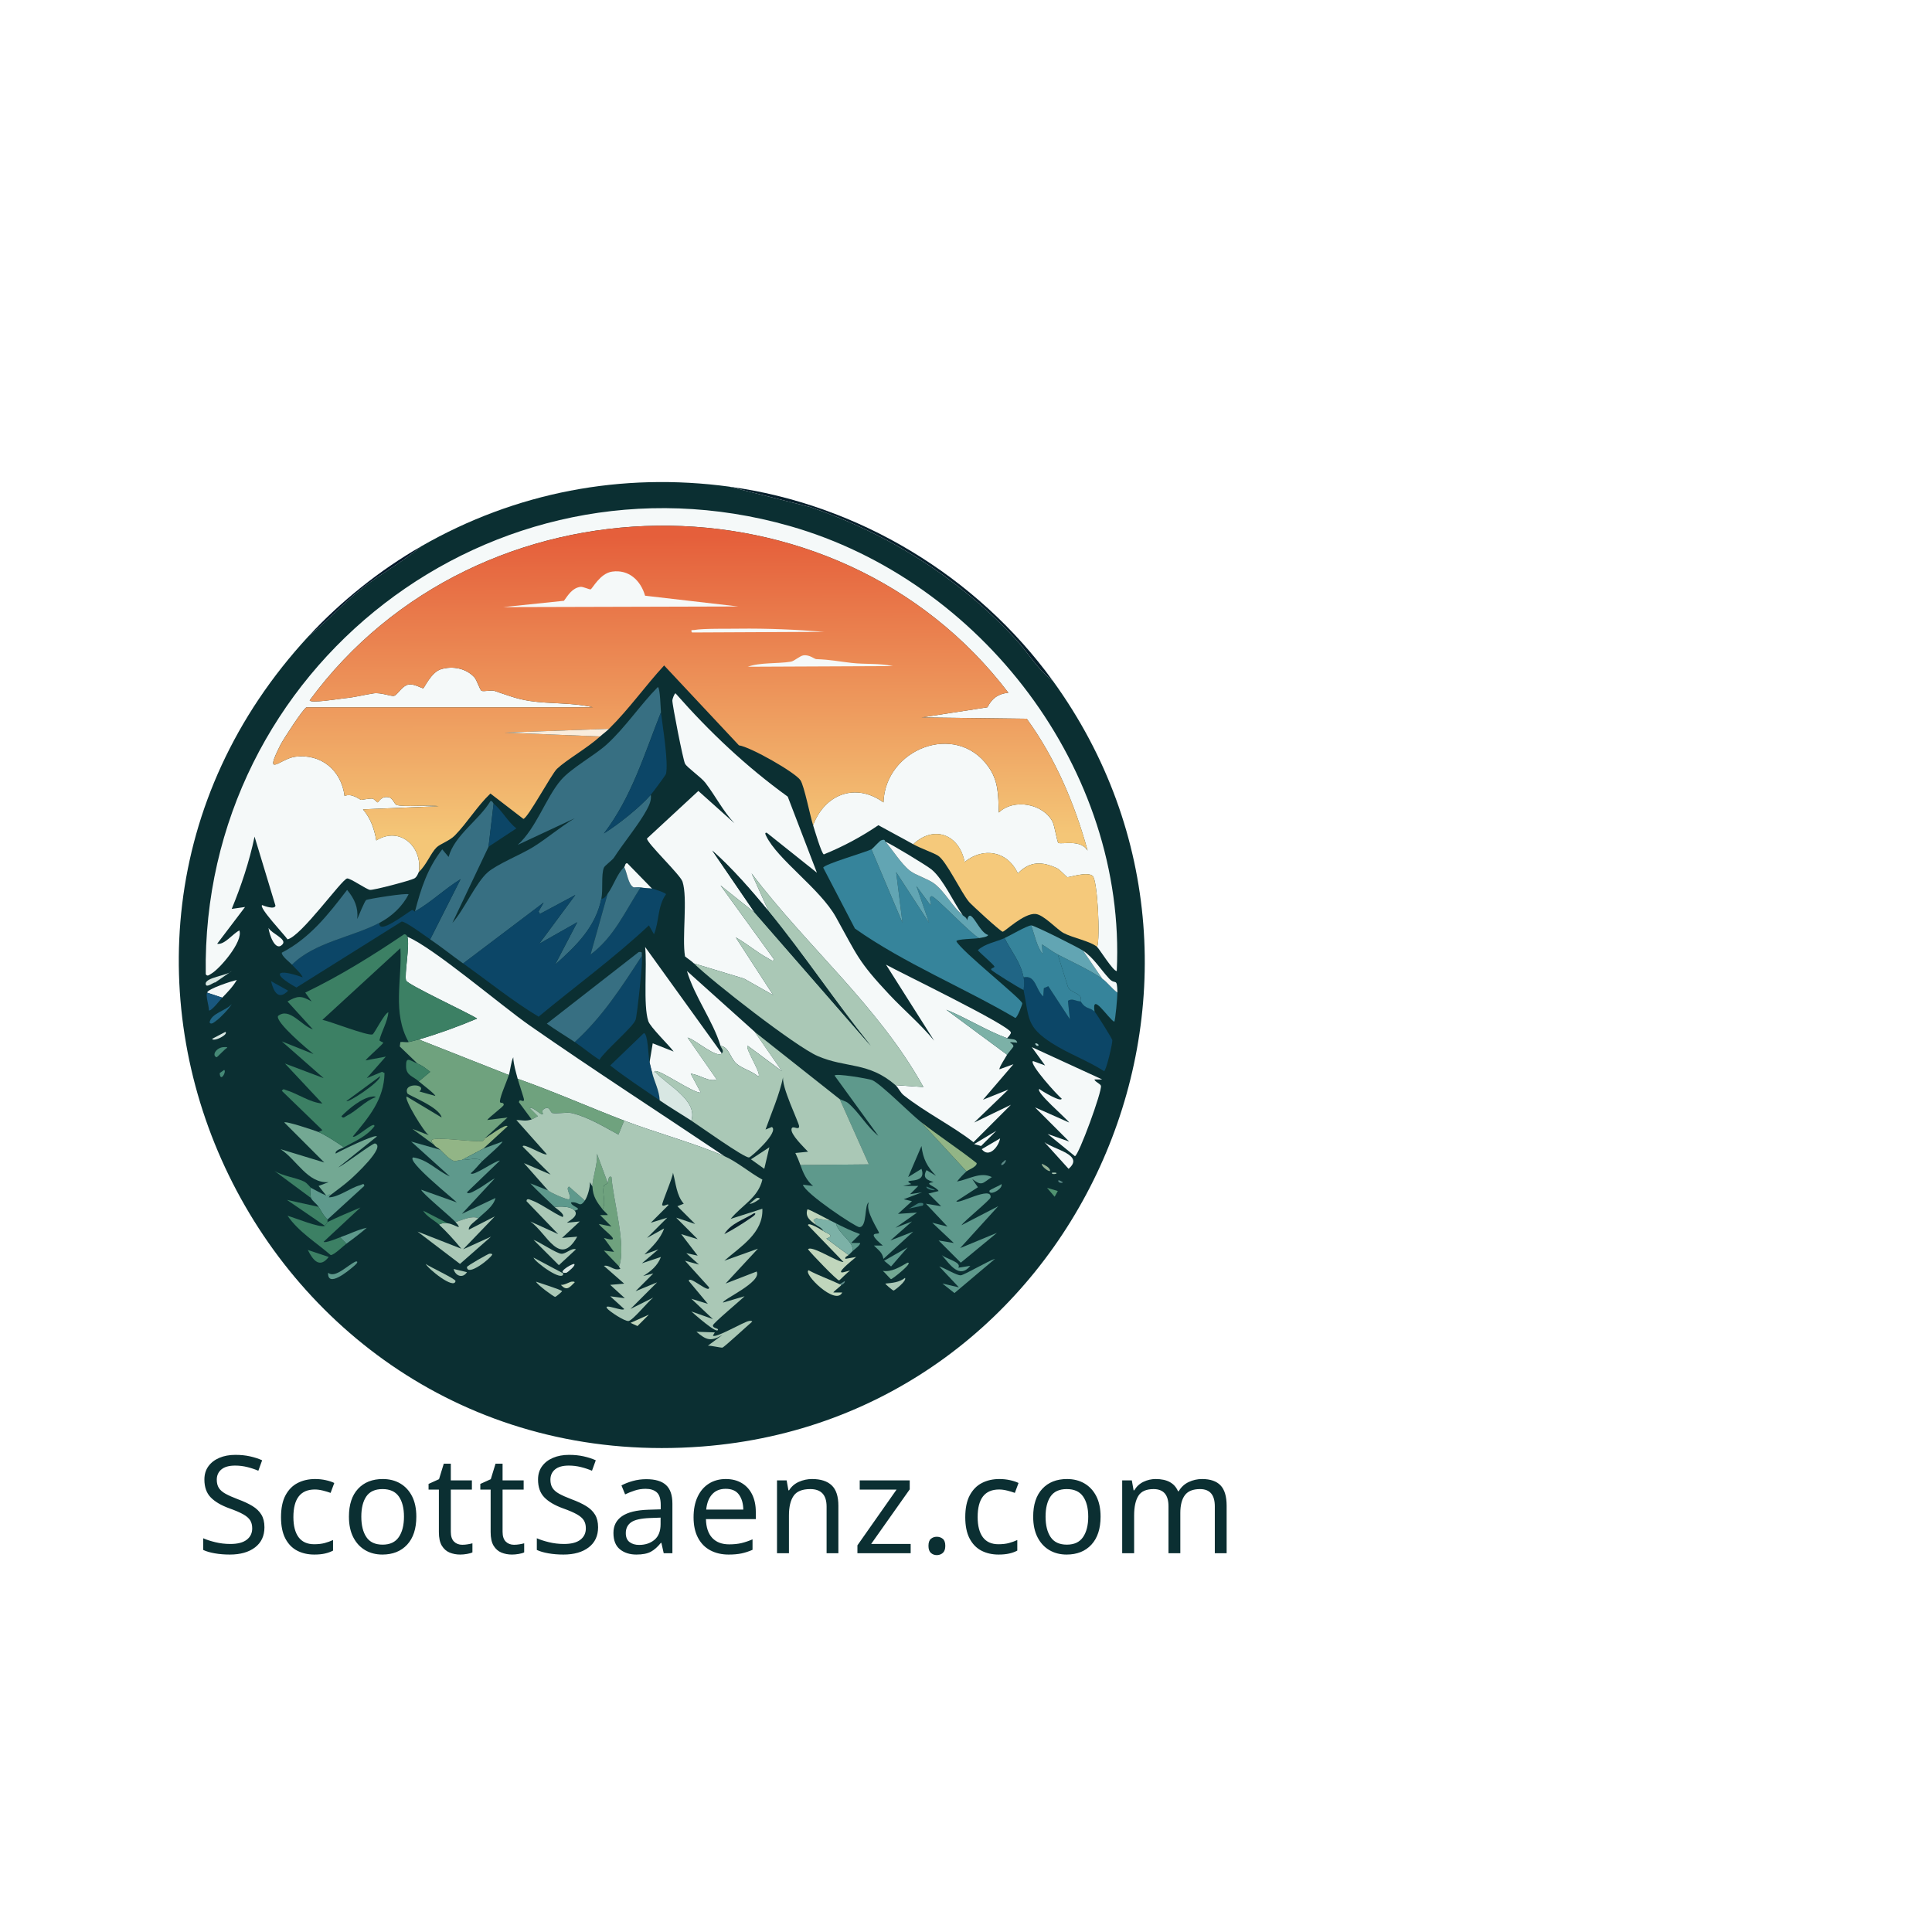
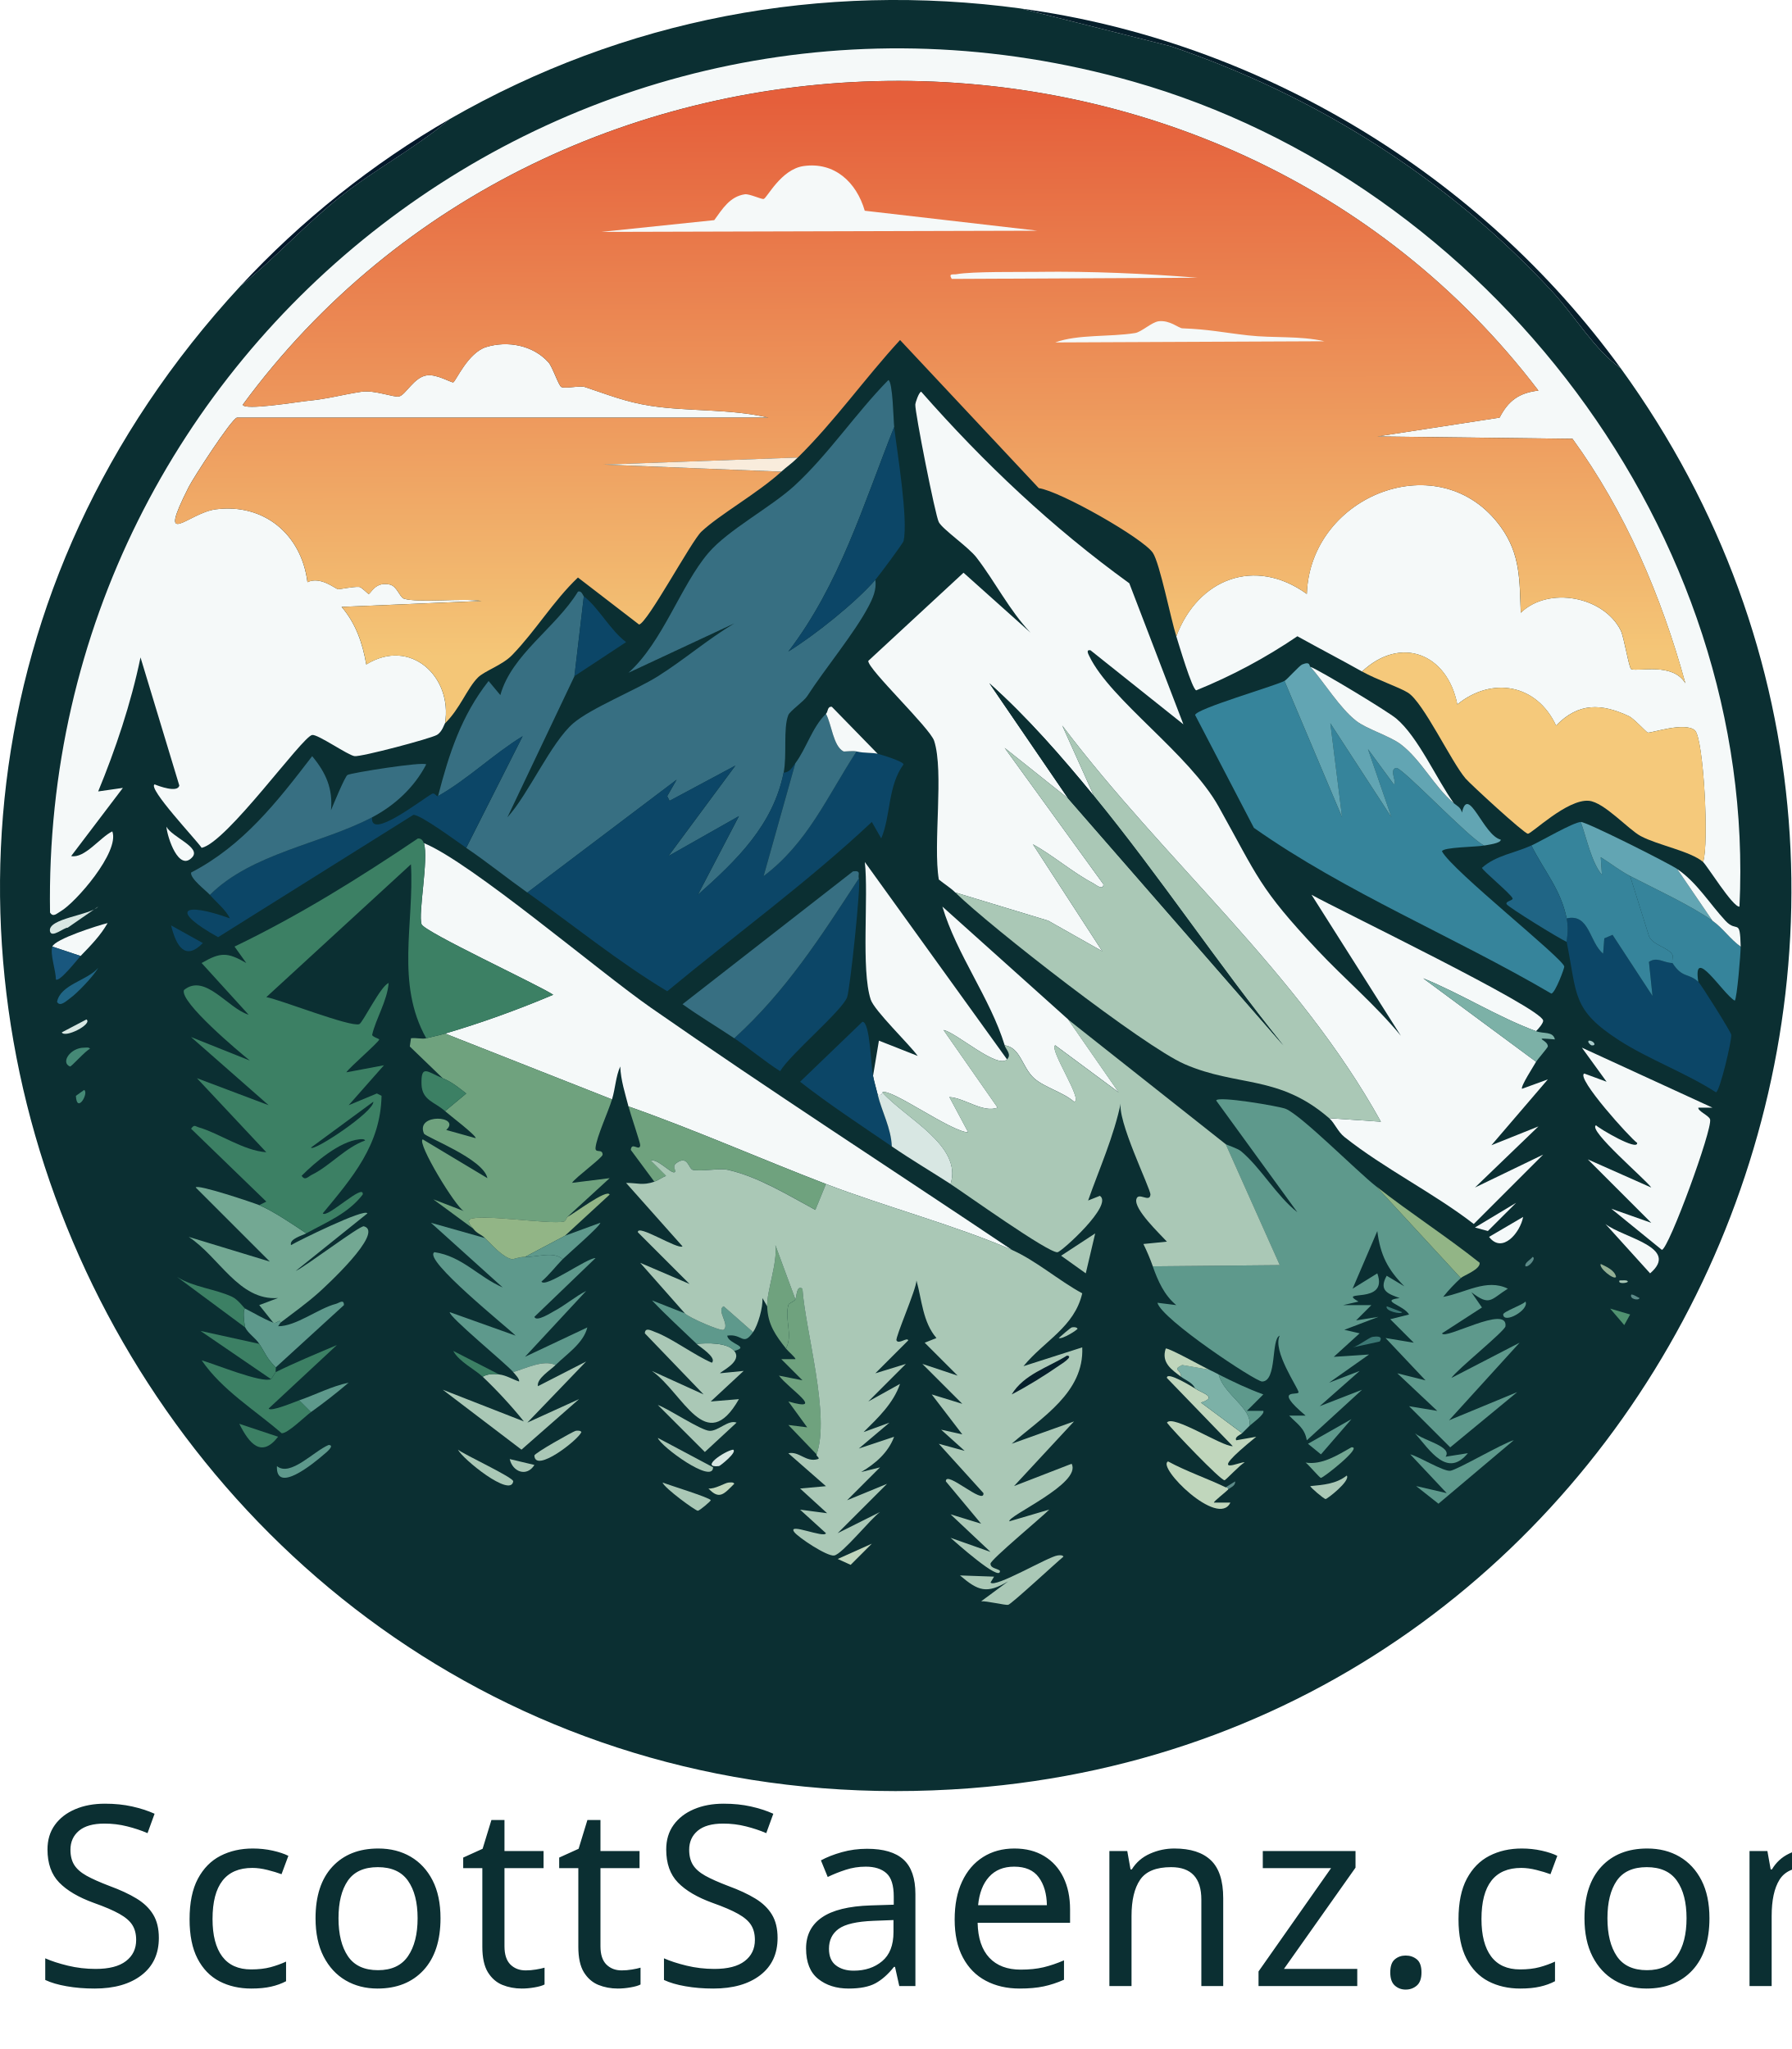
- <svg xmlns="http://www.w3.org/2000/svg" id="Layer_1" version="1.1" viewBox="0 0 1024 1024">
+ <svg xmlns="http://www.w3.org/2000/svg" id="Layer_1" version="1.1" viewBox="94.76 255.5 512 585.73">
  <defs>
    <style>
      .st0 {
        fill: #94b095;
      }

      .st1 {
        fill: #aacdcc;
      }

      .st2 {
        fill: #509270;
      }

      .st3 {
        fill: #7cb1a7;
      }

      .st4 {
        fill: #f5c97b;
      }

      .st5 {
        fill: url(#linear-gradient);
      }

      .st6 {
        fill: #03182a;
      }

      .st7 {
        font-family: MyriadPro-Regular, 'Myriad Pro';
        font-size: 72px;
        letter-spacing: .02em;
      }

      .st7, .st8 {
        fill: #0b2f32;
      }
      @media (prefers-color-scheme: dark) {
        .st7{
          fill: #f5f9f9;
        }
      }

      .st9 {
        fill: #061f2b;
      }

      .st10 {
        fill: #5e998c;
      }

      .st11 {
        fill: #0c4667;
      }

      .st12 {
        fill: #73a893;
      }

      .st13 {
        fill: #f9ecdc;
      }

      .st14 {
        fill: #f5f9f9;
      }

      .st15 {
        fill: #19577e;
      }

      .st16 {
        fill: #5c8a88;
      }

      .st17 {
        fill: #92b586;
      }

      .st18 {
        fill: #3c8064;
      }

      .st19 {
        fill: #376f82;
      }

      .st20 {
        fill: #458976;
      }

      .st21 {
        fill: #206585;
      }

      .st22 {
        fill: #c0d6bc;
      }

      .st23 {
        fill: #62a5b3;
      }

      .st24 {
        fill: #d8e7e3;
      }

      .st25 {
        fill: #6fa27e;
      }

      .st26 {
        fill: #3c7874;
      }

      .st27 {
        fill: #aac8b6;
      }

      .st28 {
        fill: #36849b;
      }
    </style>
    <linearGradient id="linear-gradient" x1="360.13" y1="284.29" x2="360.68" y2="442.89" gradientUnits="userSpaceOnUse">
      <stop offset="0" stop-color="#e55f3b" />
      <stop offset="1" stop-color="#f4c677" />
    </linearGradient>
  </defs>
  <g id="Generative_Object">
    <path class="st8" d="M386.6,257.95l42.67,10.75c41.52,14.07,79.47,37.98,109.21,70.23,6.47,7.01,12.06,16.63,19.49,21.84,116.68,160.92,11.98,390.72-185.82,405.91C139.9,784.51,4.98,508.74,163.49,337.25c9.93-7.94,18.55-17.63,28.56-25.54s21.52-13.91,31.25-22.18c49.88-28.62,106.11-39.34,163.3-31.59Z" />
    <g>
      <path class="st9" d="M557.97,360.77c-7.43-5.22-13.02-14.83-19.49-21.84-29.73-32.25-67.68-56.16-109.21-70.23l-42.67-10.75c68.17,9.24,131.17,47.37,171.37,102.82Z" />
      <path class="st6" d="M163.49,337.25c17.14-18.54,37.89-35.14,59.81-47.71-9.73,8.27-21.22,14.26-31.25,22.18s-18.63,17.6-28.56,25.54Z" />
      <g>
        <path class="st14" d="M581.49,501.89c1.78-4.79.17-35.5-2.35-37.63-2.92-2.47-12.34.82-13.44.67-.35-.05-4-4.06-5.38-4.7-7.87-3.67-14.41-3.96-20.83,2.69-5.48-11.82-18.25-14.16-28.23-6.05-2.84-14.53-16.16-19.8-27.22-9.41-6.1-3.43-12.36-6.67-18.48-10.08-9.15,6.21-18.65,11.29-28.9,15.46-1.19-.23-5.02-13.31-5.71-15.46,6.19-16.46,22.47-22.79,37.3-12.1.95-28.38,38.25-42.94,55.44-19.15,5.68,7.86,5.35,15.35,5.71,24.53,7.96-7.68,23.7-4.68,28.56,5.04.99,1.98,2.36,10.86,3.02,11.09,2.25.76,11.83-2,15.46,4.03-6.82-24.81-17.14-49.08-32.26-69.89l-55.78-.67,34.95-5.38c2.48-4.86,5.62-7.1,11.09-7.73-91.45-120.13-281.15-117.24-370.29,4.03.24,1.75,15.76-.81,17.81-1.01,7.02-.69,10.29-1.82,16.13-2.69,3.72-.56,9.25,1.71,10.75,1.34,1.9-.47,4.28-5.63,8.06-6.05,2.78-.3,6.87,2.15,7.39,2.02.68-.17,4.16-8.46,9.41-10.08,6.16-1.9,13.43-.52,17.81,4.37,1.18,1.31,2.92,6.73,3.7,7.06,1.23.51,5.26-.48,6.72,0,6.4,2.11,11.56,4.26,18.82,5.38,10.79,1.65,22.83.79,33.6,3.36h-151.88c-1.68.51-12.47,17.23-13.78,19.83-9.27,18.38-.13,7.39,7.73,6.38,13.81-1.77,24.49,7.17,26.21,20.83,3.67-1.78,7.91,1.85,8.74,2.02.3.06,4.28-.79,6.05-.67.65.04,2.52,2.02,2.69,2.02.63-.03,1.86-3.66,6.05-2.69,2.11.49,2.83,3.63,4.03,4.03,3.89,1.28,17.28-.23,22.18.67l-39.99,1.68c4.08,4.74,6.01,10.41,7.06,16.46,12.64-7.81,24.71,3.55,22.51,16.8-.19.19-.79,2.49-2.35,3.36-1.95,1.09-21.68,6.32-23.52,6.05-1.95-.29-10.48-6.3-12.1-6.05-2.84.44-24.4,30.78-31.59,32.26-1.38-2.13-15.53-17.06-13.44-18.14,1.14.49,6.59,2.5,7.06.34l-11.09-36.63c-2.74,13.23-7.18,26.37-12.1,38.31l7.06-1.01-14.78,19.49c3.87.74,8.26-5.36,11.76-7.06,2.18,5.84-10.53,20.44-14.78,22.85-1.09.62-2.14,1.82-3.02.34-2.61-162.43,151.96-282.35,309.47-237.56,101.55,28.88,178.54,129.23,173.38,235.88-1.85.26-9.29-11.81-10.42-12.77Z" />
        <path class="st4" d="M581.49,501.89c-3.63-3.1-12.96-4.79-17.81-7.39-3.54-1.9-10.44-9.66-14.78-10.08-6.19-.6-16.47,9.51-17.47,9.41-1.18-.13-16.45-14.2-17.81-15.79-4.17-4.9-12.02-21.74-16.46-24.53-2.48-1.56-8.96-3.72-13.1-6.05,11.05-10.39,24.38-5.12,27.22,9.41,9.98-8.12,22.74-5.77,28.23,6.05,6.42-6.65,12.97-6.36,20.83-2.69,1.38.64,5.02,4.66,5.38,4.7,1.1.15,10.52-3.14,13.44-.67,2.52,2.13,4.13,32.84,2.35,37.63Z" />
        <g>
          <path class="st5" d="M430.96,437.38c-1.57-4.85-4.72-20.91-6.72-23.86-2.81-4.16-26.39-17.6-32.59-18.48l-39.65-42.34c-10.03,10.91-18.66,23.19-29.23,33.6l-55.44,2.02,50.74,2.02c-6.86,6.23-17.72,12.29-22.85,17.14-2.89,2.73-15.45,26.19-17.81,26.55l-17.47-13.44c-7.05,6.71-12.07,15.22-18.82,22.18-2.8,2.89-7.84,4.5-9.74,6.38-3.1,3.07-5.15,8.96-9.41,13.1,2.2-13.25-9.87-24.61-22.51-16.8-1.04-6.06-2.98-11.72-7.06-16.46l39.99-1.68c-4.9-.9-18.29.61-22.18-.67-1.2-.4-1.92-3.54-4.03-4.03-4.19-.97-5.41,2.66-6.05,2.69-.17,0-2.03-1.97-2.69-2.02-1.77-.12-5.75.73-6.05.67-.83-.16-5.06-3.8-8.74-2.02-1.72-13.66-12.4-22.61-26.21-20.83-7.86,1.01-17,12-7.73-6.38,1.31-2.59,12.1-19.31,13.78-19.83h151.88c-10.77-2.57-22.81-1.71-33.6-3.36-7.26-1.11-12.42-3.26-18.82-5.38-1.46-.48-5.49.51-6.72,0-.78-.33-2.52-5.74-3.7-7.06-4.38-4.89-11.65-6.27-17.81-4.37-5.25,1.62-8.73,9.91-9.41,10.08-.52.13-4.61-2.32-7.39-2.02-3.79.41-6.17,5.58-8.06,6.05-1.5.37-7.03-1.9-10.75-1.34-5.84.87-9.1,2-16.13,2.69-2.05.2-17.56,2.76-17.81,1.01,89.14-121.27,278.84-124.16,370.29-4.03-5.47.62-8.61,2.87-11.09,7.73l-34.95,5.38,55.78.67c15.12,20.81,25.44,45.08,32.26,69.89-3.63-6.03-13.21-3.28-15.46-4.03-.67-.22-2.04-9.11-3.02-11.09-4.86-9.72-20.6-12.72-28.56-5.04-.36-9.17-.03-16.67-5.71-24.53-17.19-23.79-54.49-9.23-55.44,19.15-14.82-10.69-31.11-4.37-37.3,12.1Z" />
          <path class="st13" d="M322.76,386.3c-1.87,1.84-3.17,2.64-4.7,4.03l-50.74-2.02,55.44-2.02Z" />
          <path class="st14" d="M324.44,302.97c8.81-1.25,15.1,4.6,17.47,12.77l49.39,5.71-124.66.34,32.26-3.36c2.31-3.16,4.42-6.75,8.74-7.39,1.27-.19,4.79,1.49,5.38,1.34.95-.24,4.93-8.49,11.42-9.41Z" />
          <path class="st14" d="M425.92,347.33c3.22-.36,5.72,1.98,6.72,2.02,7.91.31,11.46,1.19,18.82,2.02s14.67.06,21.84,1.68l-76.95.34c6.44-2.38,15.61-1.51,22.85-2.69,1.81-.3,4.79-3.15,6.72-3.36Z" />
          <path class="st14" d="M391.64,333.21c14.98-.19,30.39.48,45.36,1.68l-70.23.34c-1.01-1.7.38-1.17,1.34-1.34,4.59-.83,17.94-.6,23.52-.67Z" />
        </g>
      </g>
      <g>
        <path class="st14" d="M546.88,554.99l37.3,17.14h-4.03c-.2.98,3.07,2.27,3.36,3.36.74,2.77-11.8,36.99-13.78,37.3l-14.45-11.76,11.42,4.03-18.14-18.14,18.14,8.06c-1.45-2.2-18.29-16.49-15.79-17.81.75.85,11.98,7.51,11.76,5.04-1.83-1.18-17.63-18.68-15.12-19.83l6.38,2.35-7.06-9.74Z" />
        <g>
          <path class="st14" d="M533.78,550.28c-11.21-4.16-21.23-10.62-32.26-15.12l32.26,23.86c-.65,1.18-4.44,6.98-4.03,7.73l7.39-2.69-16.13,18.82,13.44-5.38-18.14,17.47,19.49-9.41-19.83,19.83c-11.59-8.95-25.56-15.81-36.96-24.87-1.93-1.54-2.81-4.02-4.37-5.38l14.78,1.01c-23.65-42.76-61.84-74.48-91.06-113.24l9.07,20.16c-9.24-11.29-19.04-22.53-29.91-32.26l22.51,32.93-18.14-14.45,28.23,38.98c-.02,2-2.31.03-3.02-.34-5.56-2.89-11.52-8.01-17.14-11.09l19.83,30.58-15.46-8.74-26.55-8.06c-1.39-1.37-3.19-2.46-4.7-3.7-1.71-10.07,1.52-30.89-1.34-39.65-1.21-3.69-19.05-20.57-18.82-22.85l27.22-25.2,19.15,17.14c-6.09-6.44-10.1-14.56-15.46-21.51-2.34-3.02-9.58-7.95-10.75-10.08-1-1.82-6.84-31.47-6.72-33.6.04-.68,1.03-3.56,1.68-3.7,18.02,20.49,37.37,38.76,59.48,54.77l15.46,40.32-26.55-21.17c-1.4-.25-.6,1.12-.34,1.68,6.09,12.62,28.52,27.88,36.96,43.01,11.32,20.29,11.57,23.23,28.23,40.99,7.8,8.31,16.6,15.69,23.86,24.53l-25.54-40.32c7.46,4.19,65.61,32.23,66.2,35.95.11.69-1.4,2.46-2.02,3.02Z" />
          <path class="st19" d="M350.31,377.57c-8.8,22.16-15.58,45.02-30.24,64.18,7.54-4.68,19.03-13.8,24.87-20.5.4,2.82-.76,5.35-2.02,7.73-3.97,7.53-12.44,17.75-17.47,25.54-.96,1.49-4.92,4.23-5.38,5.38-1.52,3.79-.34,11.44-1.34,16.46-3.03,15.07-13.47,25.1-24.53,34.95l11.76-22.51-20.16,11.42,19.15-25.87-18.82,10.08-.67-1.34,2.69-4.7-42.67,32.26c-5.85-4.15-11.56-8.77-17.47-12.77l16.13-31.92c-8.58,5.28-15.35,12.07-24.19,17.14,3.14-12.14,6.65-23,14.45-32.93l3.36,4.03c3.23-11.63,15.87-19.23,22.18-29.57,1.05-.39,1.47,1.18,1.68,1.34l-2.69,22.85-19.15,40.32c6.05-6.63,12.44-21.38,18.82-26.88,4.98-4.3,17.91-9.49,24.19-13.44,7.45-4.69,14.26-10.58,21.84-15.12l-30.24,14.11c9.83-8.82,14.93-25.02,22.85-34.27,5.61-6.57,17.86-13.04,24.53-19.15,9.71-8.9,17.59-20.81,26.88-30.24,1.29.37,1.45,11.51,1.68,13.44Z" />
          <path class="st27" d="M474.64,575.15c-14.42-12.51-26.21-8.87-41.33-15.46-11.66-5.08-55.49-39.21-65.52-49.06l26.55,8.06,15.46,8.74-19.83-30.58c5.62,3.08,11.58,8.2,17.14,11.09.71.37,3.01,2.33,3.02.34l-28.23-38.98,18.14,14.45,61.49,70.56c-18.7-23.12-35.28-48.24-54.1-71.24l-9.07-20.16c29.22,38.76,67.42,70.48,91.06,113.24l-14.78-1.01Z" />
          <path class="st28" d="M518.99,497.19c-2.13.45-11.93.45-12.1,1.68,2.91,5.51,34.58,30.56,34.95,32.93.06.42-2.56,7.55-3.7,7.73-27.92-16.37-58.65-28.82-85.01-47.38l-16.8-32.26c.34-1.81,22.26-8.11,25.54-9.74l16.46,38.98-3.36-26.88,17.47,26.88-6.72-19.49,7.39,10.08c1.11-.26-1.51-4.28.67-4.7,1.65-.32,21.22,20.55,25.2,22.18Z" />
          <path class="st11" d="M345.61,470.98c1.13.28,7.22,2.13,7.39,3.02-4.57,6.26-3.6,14.63-6.38,21.17l-2.69-4.7c-18.42,17.29-39,32.24-58.47,48.39-14-8.42-26.7-18.8-39.99-28.23l42.67-32.26-2.69,4.7.67,1.34,18.82-10.08-19.15,25.87,20.16-11.42-11.76,22.51c11.06-9.84,21.5-19.87,24.53-34.95,1.68.06,2.55-1.61,3.36-2.69l-9.07,32.26c12.59-9.46,18.17-22.79,26.55-35.62,2.26.55,4.5.3,6.05.67Z" />
          <path class="st14" d="M382.57,558.35c-2.86,2.78-14.52-7.73-18.14-8.4l15.46,22.18c-4.14,1.6-9.43-2.76-13.78-3.02l5.38,10.08c-4.88-.1-22.3-12.82-24.53-11.42-.06.04-.03,1.06-1.34.67-.47-1.9-.93-3.34-1.34-5.38l1.68-10.08,11.09,4.37c-2.46-3.4-12.4-12.93-13.44-16.13-2.8-8.59-.56-29.46-1.68-39.31l40.66,56.45Z" />
          <path class="st11" d="M572.76,530.79c2.95,4.48,4.47,2.71,7.39,5.38.77.7,9.28,14.24,9.41,15.12.21,1.48-3.27,16.29-4.37,16.46-8.46-5.48-19.22-9.43-27.55-14.78-13.75-8.85-12.05-13.05-15.12-28.23-.07-.36.72-3.14,0-6.72,6.54-1.47,6.43,6.79,10.42,10.08l.34-4.37,2.35-1.01,11.42,17.47-1.01-9.74c2.34-1.55,4.15.25,6.72.34Z" />
          <path class="st11" d="M228,497.86c-2.42-1.64-13.21-9.66-15.12-9.41l-55.78,34.95c-13.88-7.71-10.22-10.26,3.36-5.38-1.17-2.46-3.85-4.56-5.71-6.72,11.97-11.93,31.89-14.57,46.37-22.18-.79,6.75,14.22-5.12,17.14-6.72.72-.4,1.26.91,1.68.67,8.84-5.07,15.61-11.85,24.19-17.14l-16.13,31.92Z" />
          <path class="st19" d="M201.12,489.13c-14.48,7.61-34.4,10.25-46.37,22.18-1.01-1.17-5.67-4.62-5.38-6.38,14.86-7.7,24.6-20.22,34.61-33.27,3.99,4.79,5.95,9.37,5.38,15.46.63-1.53,3.96-9.61,4.7-10.08.96-.61,21.8-3.91,22.51-3.02-3.42,6.6-9.02,11.74-15.46,15.12Z" />
          <path class="st14" d="M400.04,546.92l14.45,20.83-18.14-13.44c-1.86,1.09,8.23,15.98,5.38,16.13-3.04-2.69-8.57-4.14-11.42-6.72-3.46-3.14-3.84-8.76-8.4-9.41-4.19-13.58-13.73-25.92-17.81-39.65l35.95,32.26Z" />
          <path class="st11" d="M304.62,552.3c14.77-13.41,24.83-29.16,35.62-45.7.66,1.6-2.53,31.57-3.36,33.94-1.34,3.82-16.36,16.41-19.15,21.17-4.52-2.86-8.69-6.45-13.1-9.41Z" />
          <path class="st28" d="M546.55,490.47c1.74,4.85,3.06,11.56,6.05,15.12l-.34-5.04c2.73,1.7,5.57,3.91,8.4,5.38l5.38,17.14c1.01,2.64,5.57,3.24,6.72,5.38.24.44-.23,2.01,0,2.35-2.58-.08-4.38-1.89-6.72-.34l1.01,9.74-11.42-17.47-2.35,1.01-.34,4.37c-3.99-3.29-3.88-11.55-10.42-10.08-1.66-8.24-6.37-13.45-10.08-20.83,2.79-1.28,12-6.66,14.11-6.72Z" />
          <path class="st23" d="M469.26,446.12c4.04,4.53,8.37,11.76,13.1,15.46,3.01,2.35,9.58,4.3,12.77,6.72,5.81,4.42,9.55,12.16,15.12,16.8,1.01.84,1.97,1.14,2.35,2.69,1.78-8.14,6.11,6.55,11.09,7.73.03,1.08-3.72,1.47-4.7,1.68-3.98-1.63-23.55-22.5-25.2-22.18-2.18.42.44,4.45-.67,4.7l-7.39-10.08,6.72,19.49-17.47-26.88,3.36,26.88-16.46-38.98c.67-.33,4.23-4.37,5.04-4.7,2.49-1.02,1.97.52,2.35.67Z" />
          <path class="st19" d="M340.23,506.6c-10.79,16.54-20.85,32.29-35.62,45.7-4.89-3.27-9.99-6.3-14.78-9.74l48.72-37.97c2.56-.35,1.29,1.07,1.68,2.02Z" />
          <path class="st11" d="M344.94,421.25c-5.83,6.7-17.32,15.82-24.87,20.5,14.66-19.16,21.44-42.01,30.24-64.18.87,7.18,4.07,26.49,2.69,32.59-.15.67-7.06,9.94-8.06,11.09Z" />
          <path class="st28" d="M584.18,518.7c3.01,2.11,5.05,5.3,8.06,7.39.05,1.87-1.06,14.99-1.68,15.46-3.37-1.9-12.1-16.16-10.42-5.38-2.92-2.66-4.44-.89-7.39-5.38-.23-.35.24-1.92,0-2.35-1.15-2.14-5.72-2.74-6.72-5.38l-5.38-17.14c7.08,3.65,17.18,8.32,23.52,12.77Z" />
          <path class="st19" d="M339.56,470.31c-8.37,12.83-13.96,26.16-26.55,35.62l9.07-32.26c3.16-4.23,4.8-10.28,8.74-14.11,1.62,2.89,2.05,9.24,5.04,10.75.16.08,2.67-.25,3.7,0Z" />
          <path class="st11" d="M344.27,563.05c.41,2.03.88,3.48,1.34,5.38,1.22,4.95,3.84,9.57,4.03,14.78-8.78-6.01-17.8-11.9-26.21-18.48l17.81-17.14c2.2-.04,2.4,12.38,3.02,15.46Z" />
          <path class="st21" d="M542.52,518.02c.72,3.58-.07,6.36,0,6.72-2.21-.97-16.63-9.88-17.14-10.75s1.89-1.04,1.68-1.68c-.4-1.23-8.74-8.06-8.74-8.74,4-3.57,9.4-4.22,14.11-6.38,3.71,7.38,8.42,12.59,10.08,20.83Z" />
          <path class="st23" d="M574.1,503.91l10.08,14.78c-6.35-4.45-16.44-9.11-23.52-12.77-2.83-1.46-5.67-3.68-8.4-5.38l.34,5.04c-2.98-3.56-4.31-10.27-6.05-15.12,1.62-.05,25.06,11.75,27.55,13.44Z" />
          <path class="st24" d="M366.44,593.96c-5.58-3.6-11.31-6.99-16.8-10.75-.19-5.21-2.81-9.83-4.03-14.78,1.32.39,1.28-.63,1.34-.67,6.6,7.43,23,15.22,19.49,26.21Z" />
          <path class="st14" d="M510.26,485.09c-5.57-4.64-9.31-12.38-15.12-16.8-3.18-2.42-9.76-4.37-12.77-6.72-4.73-3.69-9.07-10.92-13.1-15.46,3.08,1.23,22,12.67,24.53,14.78,6.3,5.28,11.54,17.38,16.46,24.19Z" />
          <path class="st11" d="M261.61,425.95c4.17,3.15,7.63,9.82,12.1,13.1l-14.78,9.74,2.69-22.85Z" />
          <path class="st3" d="M533.78,550.28c2.22.82,4.82-.04,5.38,2.35-7.19-.63-1.95,0-2.02,2.02,0,.28-3.12,3.92-3.36,4.37l-32.26-23.86c11.02,4.5,21.05,10.96,32.26,15.12Z" />
          <path class="st14" d="M345.61,470.98c-1.55-.38-3.79-.13-6.05-.67-1.02-.25-3.53.08-3.7,0-2.99-1.51-3.42-7.87-5.04-10.75.66-.65.35-2.16,1.68-2.02l13.1,13.44Z" />
          <path class="st14" d="M592.25,526.09c-3.01-2.1-5.06-5.29-8.06-7.39l-10.08-14.78c5.61,3.8,9.22,9.86,13.78,14.78,3.38,3.65,4.15-1.06,4.37,7.39Z" />
          <path class="st1" d="M548.9,552.97c1.38-.03,2.35,1.61.67,1.34-.13-.02-1.35-1-.67-1.34Z" />
          <path class="st8" d="M407.44,483.08c18.82,22.99,35.4,48.12,54.1,71.24l-61.49-70.56-22.51-32.93c10.87,9.72,20.67,20.97,29.91,32.26Z" />
        </g>
        <g>
          <path class="st10" d="M488.08,594.64l24.19,26.21c-1.64,1.49-3.67,3.61-5.04,5.38,6.33-1.13,12.38-5.35,18.48-2.35-4.93,3.09-5.08,5.13-10.42,1.01l3.02,4.37-11.42,7.39c.71,2.05,18.87-8.4,18.14-2.02-.16,1.38-13.84,12.36-15.46,14.78l19.49-10.08-20.16,22.18,19.49-8.06-19.15,15.79-11.76-11.76,8.06,1.34-11.42-10.75,8.06,2.02-11.42-12.1,8.06,1.34-6.72-6.72,5.38-1.34c-1.62-2.74-8.6-3.96-2.69-4.7-3.01-1.14-6.19-1.98-3.7-6.38l5.04,3.02c-4.79-4.85-6.87-8.97-7.73-15.79l-7.06,16.46,7.06-4.37c3.34,9.18-11.78,4.39-5.38,8.06l-4.37,1.01h8.06l-4.37,4.37,6.38-1.01-9.74,3.7,4.37,1.01-7.39,6.72,10.08-.67-11.42,8.06,8.74-3.36-11.42,10.08,12.1-4.7-15.79,14.45c-.61-3.5-2.62-4.56-5.04-7.06h4.7c-9.63-8.11-1.87-5.57-2.02-6.72-.17-1.29-7.55-11.88-5.38-16.13-2.53.86-.69,13.08-5.04,13.1-1.89,0-28.72-17.79-29.91-22.51l5.38.67c-3.44-2.82-5.25-6.94-6.72-11.09l36.29-.34-15.46-34.61c.36.28,3.43,1.24,4.37,2.02,5.66,4.69,10.16,12.78,16.13,17.47l-23.19-31.92c.16-1.44,18.02,1.62,19.83,2.35,4.5,1.83,20.28,17.77,25.87,22.18Z" />
          <path class="st14" d="M383.92,612.78c-15.41-6.76-36.54-12.46-53.09-18.82-18.86-7.25-37.38-15.47-56.45-22.18-.98-3.81-2.18-7.41-2.35-11.42-1.31,2.94-1.36,6.11-2.35,9.41l-47.71-18.82c10.41-3.05,20.91-6.86,30.91-11.09-4.32-2.87-36.84-17.95-37.63-20.16-1.05-2.91,2.09-18.68.67-23.19,13.59,5.6,49.86,36.59,64.85,47.04,33.96,23.66,68.8,46.15,103.16,69.22Z" />
          <path class="st27" d="M445.07,582.54l15.46,34.61-36.29.34c-.76-2.15-1.68-4.32-2.69-6.38l6.72-.67c-2.14-2.34-9.41-9.21-8.74-12.1.53-2.25,3.83,1.1,4.03-1.34.13-1.58-9.9-21.8-8.4-26.55-2.04,9.96-6.26,19.24-9.41,28.23l3.36-1.34c3.95,2.58-11.01,16.02-12.1,16.13-2.65.25-26.49-16.85-30.58-19.49,3.51-10.99-12.89-18.78-19.49-26.21,2.23-1.4,19.65,11.32,24.53,11.42l-5.38-10.08c4.35.26,9.63,4.63,13.78,3.02l-15.46-22.18c3.63.67,15.29,11.18,18.14,8.4,1.46-1.42-.29-2.79-.67-4.03,4.56.64,4.94,6.27,8.4,9.41,2.85,2.58,8.39,4.03,11.42,6.72,2.86-.15-7.24-15.04-5.38-16.13l18.14,13.44-14.45-20.83,45.03,35.62Z" />
          <path class="st25" d="M269.67,569.77c-1.08,3.6-4.36,10.61-4.7,13.78-.19,1.79,1.98.17,2.02,2.02.01.86-7.81,6.55-8.74,8.06l10.75-1.34-12.1,11.09c-.08.03-.45,1.24-1.01,1.34-4.35.84-23.68-2.29-26.88-.67-.76.98.52,2.03,1.01,2.69l-11.42-8.4,8.74,3.36c-2.32-1.06-13.54-19.58-11.76-20.5l18.48,11.09c-1.12-5.56-17.71-11.73-18.14-12.77-2.47-5.93,10.79-5.02,6.38-1.01l8.4,2.35c.28-.73-7.64-6.72-8.74-7.73l6.05-5.04c-2.2-1.71-4.09-3.29-6.72-4.37l-9.41-9.07.34-2.35c1.3-.21,3.24.3,4.37,0,1.81-.48,3.58-.82,5.38-1.34l47.71,18.82Z" />
          <path class="st10" d="M233.38,609.42c1.95,1.88,4.89,5.41,7.73,6.05.24.05,2.26-.73,3.7-.67,3.52.14,8.14-1.75,10.75.67-2.03,2.08-3.82,4.47-6.05,6.38,1.04,2.01,13.02-6.77,15.46-6.72l-17.47,16.8c.49,1.62,4.99-1.3,5.71-1.68,2.98-1.56,6.04-4.18,9.07-5.71l-17.47,18.82,17.81-8.4c-1.08,4.51-5.94,7.64-9.07,10.75-3.46-1.64-8.56.99-12.1,2.02-1.9-2.28-18.6-15.97-18.14-17.14l18.82,6.72c-2.05-2.12-26.86-21.96-23.19-23.86,7.91,1.17,12.48,7.03,19.49,10.08l-20.5-18.48,15.46,4.37Z" />
          <path class="st12" d="M168.86,600.01c4.14,1.77,9.6,5.49,13.44,8.06-1.14.63-4.91,1.57-4.37,3.36,1.9-1.15,21.15-10.66,21.84-9.07l-20.5,16.46c2.7-1.16,18.36-13.07,19.49-12.77,6.06,1.64-11.26,17.46-12.77,18.82-3.36,3.04-7.47,5.97-11.09,8.74-.18-1.33-.99.41-2.02,0l-4.03-5.04,5.38-2.02c-11.18.85-16.85-11.81-25.54-17.47l23.19,7.06-21.17-21.17c.11-1.15,16.57,4.37,18.14,5.04Z" />
          <path class="st25" d="M330.82,593.96l-3.02,7.39c-7.86-4.25-16.1-9.38-24.87-11.42-2.64-.61-7.2.49-10.08,0-1.36-.23-1.39-4.34-4.7-2.02-1.67,1.17.36,2.4-.67,2.69s-4.79-3.95-6.72-3.36l4.37,4.37c-1.14.45-2.23,1.29-3.36,1.68l-6.72-9.07c.22-2.48,2.49.58,2.69-1.34.06-.58-2.85-9.12-3.36-11.09,19.08,6.71,37.59,14.93,56.45,22.18Z" />
          <path class="st27" d="M232.71,649.07c1.39-.87,3.16-.85,4.7-.67,2.04.24,3.81,1.39,5.71,2.02.18-.75-1.16-2.07-1.68-2.69,3.53-1.03,8.64-3.66,12.1-2.02-1.47,1.47-5.47,3.88-5.04,6.05l13.78-7.06-16.8,17.47,14.78-6.72-16.46,14.45-22.51-17.14,23.19,9.07c-3.5-4.37-7.71-8.92-11.76-12.77Z" />
          <path class="st27" d="M293.86,639.66c3.02-.27,8.7-.45,10.75,2.02,2.55,3.07-4.17,5.98-4.03,6.38l6.72-.67-9.41,8.74,8.06-.67c-9.44,16.55-15.86-1.64-24.87-8.06l14.78,6.72-16.8-17.47c.05-1.93,2.07-.67,3.02-.34,4.22,1.47,11.54,6.82,16.13,8.74,1.57-1.45-3.62-4.65-4.37-5.38Z" />
          <path class="st18" d="M180.29,655.79l3.36,3.36c-1.72,1.24-6.73,6.23-8.4,6.05-7.79-6.76-16.94-12.24-22.85-20.83,3.89,1.1,17.12,6.57,19.83,5.38.11-.05,1.24-1.96,1.34-2.02,5.68-2.8,11.65-5.26,17.47-7.73l-19.49,18.14c.49,1.06,7.65-1.98,8.74-2.35Z" />
          <path class="st25" d="M328.14,671.25l-8.06-8.4,5.38.67-5.38-7.39c10.94,3.17.16-3.57-2.69-7.39l6.72,1.34-6.05-6.05h4.03c.13-.4-2.03-2.18-2.69-3.02,2.03-3.99-.43-8.2.67-12.43.18-.7,1.51-.79,2.02-1.68.39-.69.28-4.21,2.02-3.02.82,11.95,8.02,36.36,4.03,47.38Z" />
          <path class="st17" d="M256.23,608.75l-11.42,6.05c-1.43-.06-3.45.73-3.7.67-2.84-.63-5.77-4.17-7.73-6.05-1.19-1.15-2.27-1.23-3.36-2.69-.49-.66-1.77-1.71-1.01-2.69,3.2-1.62,22.53,1.51,26.88.67.55-.11.93-1.31,1.01-1.34,1.57-.66,11.31-8.15,12.1-6.38l-12.77,11.76Z" />
          <path class="st22" d="M436.33,652.43c2.18,1.4,6.55,2.43,1.68,4.03l11.76,8.74c-.31.33-2.29,1.07-1.68,2.02l5.71-1.01c-15.77,12.81-3.61,6.56-3.36,7.39-1.1.42-5.33,5.04-5.71,5.04-1.17,0-14.82-14.27-16.46-16.46,1.63-2.48,15.84,6.91,18.82,6.72l-18.82-19.49c-.19-2.1,7.53,2.68,8.06,3.02Z" />
          <path class="st10" d="M173.57,646.38c-2.72-2.78-2.81-3.79-4.7-6.72-1.13-1.75-3.13-2.89-4.03-4.7-.12-.24-.88-5.14,0-5.38,2.91,1.47,4.94,2.79,8.06,4.03,1.03.41,1.84-1.33,2.02,0l-.67,1.01c5.11.04,11.6-5.14,16.46-6.38,1-.25,2.34-1.51,2.35.34l-19.49,17.81Z" />
          <path class="st3" d="M440.37,647.05c.9.42,1.8.9,2.69,1.34,1.36,5.71,9.96,9.87,8.74,14.78-.67.71-1.38,1.34-2.02,2.02l-11.76-8.74c4.87-1.6.5-2.63-1.68-4.03-.77-1.74-2.65-2.3-4.03-3.36-.04-2.31-2.66-1.88.34-3.36l7.73,1.34Z" />
          <path class="st10" d="M527.39,667.21l-21.51,18.14-6.38-5.04,8.74,2.02-10.42-11.09c2.48.62,9.37,4.9,11.42,4.7,1.88-.18,14.96-7.85,18.14-8.74Z" />
          <path class="st10" d="M290.5,630.93c1.14,1.23,10.41,5.25,11.09,4.7,1.84-1.47-2.19-5.61,0-6.72l8.4,7.39c-2.92,4.23-3.04.33-7.39,1.01.34,2.45,6.77,3.1,2.02,4.37-2.05-2.47-7.73-2.29-10.75-2.02-4.27-4.12-8.69-8.11-12.77-12.43l9.41,3.7Z" />
          <path class="st17" d="M512.27,620.84l-24.19-26.21c9.61,7.56,19.99,14.22,29.57,21.84.27,1.9-4.54,3.61-5.38,4.37Z" />
          <path class="st27" d="M397.02,700.14c.55-.06,1.42-.17,1.68.34-2.02,1.66-14.78,13.5-15.79,13.78-.69.19-6.23-1.16-7.73-1.01l7.73-5.71c-6.16,3.66-8.54,2.78-13.78-1.68l9.74.34-1.01,1.68c1.19,1.72,16.54-7.43,19.15-7.73Z" />
          <path class="st25" d="M322.09,626.89c-.51.89-1.83.98-2.02,1.68-1.1,4.23,1.36,8.45-.67,12.43-2.89-3.69-5.22-6.79-5.38-12.1-.13-4.42,3-12.35,2.35-17.47l5.71,15.46Z" />
          <path class="st22" d="M445.07,680.66c.25.12.78-.08.67.67-.57.62-4.16,3.39-4.03,3.7h4.7c-3.48,7.39-21.18-10.26-17.81-11.76,5.3,2.86,11.05,4.8,16.46,7.39Z" />
          <path class="st18" d="M168.86,639.66c1.89,2.93,1.98,3.94,4.7,6.72.09.09-.05.92,0,1.34-.11.05-1.23,1.97-1.34,2.02l-20.16-13.78,16.8,3.7Z" />
          <path class="st18" d="M221.28,563.72c2.63,1.08,4.52,2.65,6.72,4.37l-6.05,5.04c-2.85-2.62-6.6-3.01-6.72-7.73-.14-5.74,1.65-3.49,6.05-1.68Z" />
          <path class="st27" d="M282.77,657.13c3.07,1.08,12.28,7.28,14.78,7.39s5.35-3.26,7.73-2.35l-9.07,8.4-13.44-13.44Z" />
          <path class="st18" d="M164.83,629.58c-.88.24-.12,5.14,0,5.38l-19.49-14.45c4.62,2.95,11.15,3.49,15.79,5.71,1.72.82,3.33,3.17,3.7,3.36Z" />
          <path class="st10" d="M255.56,615.47c-2.61-2.42-7.23-.54-10.75-.67l11.42-6.05,10.08-3.7c.32.68-9.74,9.38-10.75,10.42Z" />
          <path class="st14" d="M553.6,605.39c5.04,3.96,21.45,6.67,12.77,14.11l-12.77-14.11Z" />
          <path class="st14" d="M117.79,528.78l-8.06-2.69c.76-2.15,12.99-6.04,15.79-6.72-2.03,3.58-4.89,6.48-7.73,9.41Z" />
          <path class="st10" d="M451.79,663.18c1.23-4.91-7.38-9.07-8.74-14.78,4.16,2.1,8.37,4.12,12.77,5.71l-4.7,4.7h4.7c.53,1-3.41,3.71-4.03,4.37Z" />
          <polygon class="st27" points="407.77 608.08 405.08 619.5 398.03 614.46 407.77 608.08" />
          <path class="st15" d="M117.79,528.78c-.68.7-6.01,7.57-7.06,6.72.03-2.45-1.74-7.33-1.01-9.41l8.06,2.69Z" />
          <path class="st10" d="M183.65,659.15l-3.36-3.36c4.71-1.62,9.22-4.01,14.11-5.04-3.46,2.97-7.05,5.75-10.75,8.4Z" />
          <path class="st18" d="M163.15,662.51l11.09,3.7c-4.8,6.21-8.3,1.88-11.09-3.7Z" />
          <path class="st27" d="M284.12,679.31c1.75.67,13.58,4.33,13.78,5.04.07.23-3.23,3.03-3.7,3.02-.65,0-9.48-6.4-10.08-8.06Z" />
          <path class="st12" d="M481.02,669.23c3.42-.3-8.08,8.79-8.74,8.74-.39-.03-3.54-3.8-4.37-4.37,4.65.72,8.99-2.04,13.1-4.37Z" />
          <path class="st27" d="M225.65,669.9c1.82,1.47,15.96,7.97,15.79,9.07-.71,4.76-14.55-6.45-15.79-9.07Z" />
          <path class="st22" d="M440.37,647.05l-7.73-1.34c-3,1.48-.37,1.05-.34,3.36-2.59-2-5.73-3.97-4.37-8.06.55-.42,10.94,5.35,12.43,6.05Z" />
          <polygon class="st10" points="481.02 661.17 472.29 671.25 468.59 668.22 481.02 661.17" />
          <path class="st27" d="M282.77,666.54l15.79,8.4c0,5-15.02-5.98-15.79-8.4Z" />
          <path class="st10" d="M499.17,665.2c2.36,2.11,10.79,3.78,8.74,6.72l6.38-1.01c-5.84,7.12-10.72-.6-15.12-5.71Z" />
          <path class="st27" d="M259.25,664.53c.48-.1,1.42-.15,1.68.34-.87,2.23-13.24,11.86-13.44,6.72-.03-.69,11.09-6.91,11.76-7.06Z" />
          <path class="st10" d="M188.69,668.56c2.06.05-1.2,2.57-1.34,2.69-3.14,2.75-13.8,11.38-13.44,3.36,3.83,3.14,10.54-4.3,14.78-6.05Z" />
          <path class="st14" d="M142.32,491.81c1.57,3.02,9.99,5.88,7.39,8.74-3.83,4.21-7.11-5.55-7.39-8.74Z" />
          <path class="st11" d="M143.66,520.04l9.07,5.04c-5.11,5.27-7.66.72-9.07-5.04Z" />
          <path class="st14" d="M530.08,603.37c-.81,4.44-5.94,10.67-9.74,5.71l9.74-5.71Z" />
          <path class="st24" d="M122.83,514.66l-8.74,6.05c-.84-.2-4.61,3.1-5.04,1.01-.77-3.7,11.6-4.6,13.78-7.06Z" />
          <path class="st18" d="M237.41,648.4c-1.54-.18-3.32-.2-4.7.67-2.2-2.09-6.83-4.36-8.4-7.39l13.1,6.72Z" />
          <path class="st21" d="M122.83,532.14c-1.22,2.32-6.11,7.38-8.06,8.74-.91.63-2.86,2.61-3.7,1.01.96-5,8.72-6.09,11.76-9.74Z" />
          <path class="st27" d="M479.68,677.3c1.08,1.56-5.6,6.71-6.05,6.72-.49,0-4.54-3.47-4.37-3.7,3.71-.37,7.33-.59,10.42-3.02Z" />
          <polygon class="st14" points="528.07 599.34 520 607.4 516.31 606.4 528.07 599.34" />
          <polygon class="st22" points="343.93 696.78 337.88 702.83 334.18 701.15 343.93 696.78" />
          <path class="st27" d="M240.44,672.59l7.06,1.68c-2.17,3.52-6.24,2.01-7.06-1.68Z" />
          <path class="st20" d="M118.8,554.99c.61,0,1.41-.21,1.68.34-1.19.42-5.36,5.18-5.71,5.04-2.77-1.11.1-5.38,4.03-5.38Z" />
          <path class="st22" d="M302.94,679.31c.6-.03,1.43-.19,1.68.34-2.88,2.86-4.24,4.75-7.39,1.34,1.71.3,4.84-1.63,5.71-1.68Z" />
          <polygon class="st2" points="554.95 629.58 560.66 631.26 558.98 634.29 554.95 629.58" />
          <path class="st10" d="M530.76,627.56c1.14,2.41-6.27,6.53-6.38,3.7-.03-.81,5.59-2.74,6.38-3.7Z" />
          <path class="st24" d="M304.28,669.9c1.34.67-3.72,4.67-4.03,4.7-5.68.61,1.68-4.37,4.03-4.7Z" />
          <path class="st24" d="M119.47,546.92c1.85,1.31-6.11,5.43-7.06,3.7l7.06-3.7Z" />
          <path class="st26" d="M487.07,637.65c.95-.12,3.11-.35,2.02,1.34l-7.73,1.68c1.42-.28,4.79-2.9,5.71-3.02Z" />
          <path class="st0" d="M552.26,616.81c1.58.77,4.02,1.81,4.37,3.7-.48,1.05-5.03-2.57-4.37-3.7Z" />
          <path class="st20" d="M118.8,567.08c1.46.79-2.08,6.98-2.35,1.68l2.35-1.68Z" />
          <path class="st27" d="M401.05,634.96c.51-.11,1.33-.15,1.68.34.11.28-4.4,3.17-5.38,2.69.54-.53,3.42-2.97,3.7-3.02Z" />
          <path class="st26" d="M491.11,628.91l4.37,1.68c-.16.78-5.07-.34-4.37-1.68Z" />
          <path class="st16" d="M445.74,681.33c.1-.75-.43-.55-.67-.67l2.69-1.68c.19,1.3-1.5,1.79-2.02,2.35Z" />
          <path class="st16" d="M532.77,614.8c1.18.28-1.03,3.04-2.02,2.69-.41-1.01,1.53-1.9,2.02-2.69Z" />
          <path class="st16" d="M561,625.55c.86.04,1.57.7,2.35,1.01-.27.86-3,.25-2.35-1.01Z" />
          <path class="st27" d="M557.64,621.52c.56.06,2.29-.24,2.35.34.04.42-3.03.8-2.35-.34Z" />
          <g>
            <path class="st27" d="M330.82,593.96c16.55,6.36,37.68,12.06,53.09,18.82,6.85,3,13.51,8.84,20.16,12.43-2.25,9.69-10.84,13.55-16.8,20.83l16.8-5.38c.58,12.87-11.54,20.01-20.16,27.55l17.81-6.38-17.14,18.48,16.46-6.38c2.97,5.63-18.35,14.88-17.81,16.46l11.42-3.36c-1.93,2-16.78,14.32-16.8,15.46-.02,1.37,1.93,1.34,2.69,2.02.38,3.6-13.25-8.66-14.11-9.41l11.42,4.03-11.42-10.75,8.74,2.69-10.08-12.1c-.1-3.41,11.08,7.03,10.75,3.36l-12.77-14.11,7.39,2.02-6.72-6.05,6.05,1.34-8.74-11.42,8.74,2.69-11.42-11.42,10.08,3.36-9.41-9.41,3.36-1.34c-3.91-4.53-4.16-10.89-5.71-16.46,0,2.44-6.12,16.33-5.71,17.14.62,1.24,3.09-1.04,3.36,0l-9.41,9.41,8.74-2.69-10.75,10.75,9.07-5.04c-1.91,5.6-6.35,9.76-10.42,13.78l7.39-2.69-8.74,7.39,10.08-3.36c-1.7,4.54-5.31,7.65-9.41,10.08l5.38-1.34-9.41,9.41,11.42-4.7-14.11,14.11,12.1-6.05c-2.59,1.83-10.8,12.07-13.1,12.43-2.03.32-10.35-5.22-11.42-6.72-2.03-2.83,8.62,1.89,9.07.34l-7.39-6.72,7.73,1.01-7.73-7.06,7.39-.67-10.75-9.41c3.16-.65,5.01,2.67,8.4,1.68.86-.25-.52-.84-.34-1.34,3.99-11.02-3.21-35.42-4.03-47.38-1.74-1.19-1.62,2.34-2.02,3.02l-5.71-15.46c.65,5.12-2.48,13.05-2.35,17.47l-1.34-2.35c.16,2.66-1.26,7.68-2.69,9.74l-8.4-7.39c-2.19,1.11,1.84,5.25,0,6.72-.68.54-9.95-3.48-11.09-4.7l-12.77-14.45,14.11,6.05-14.78-14.78c-.21-2.51,11.41,5.03,12.77,4.03l-16.13-18.14c3.18-.03,4.69.82,8.06-.34,1.13-.39,2.22-1.23,3.36-1.68l-4.37-4.37c1.93-.59,5.71,3.65,6.72,3.36s-1-1.52.67-2.69c3.32-2.33,3.35,1.78,4.7,2.02,2.88.49,7.44-.61,10.08,0,8.77,2.04,17,7.18,24.87,11.42l3.02-7.39Z" />
            <path class="st27" d="M397.02,626.22c3.51-.4,1.78,3.77,3.02,5.71l-1.68,1.68c-2.84-2.15-4.99,1.19-4.37-3.7.06-.5,2.62-3.65,3.02-3.7Z" />
            <path class="st9" d="M399.71,643.02c2.14.12-1.88,2.59-2.02,2.69-4.24,2.94-9.18,6.03-13.78,8.4,3.46-5.74,10.37-7.7,15.79-11.09Z" />
          </g>
          <g>
            <path class="st18" d="M215.91,496.52c1.42,4.5-1.72,20.27-.67,23.19.79,2.21,33.31,17.29,37.63,20.16-10,4.23-20.5,8.04-30.91,11.09-1.79.53-3.57.87-5.38,1.34-8.81-15.69-3.4-32.82-4.37-49.73l-41.33,37.97c4.16.78,23.95,8.61,26.55,7.73.99-.34,6.11-10.94,8.4-11.76-.34,4.96-3.69,10.29-4.7,14.78-.12.52,2.01,1.17,2.02,1.34.03.66-8.45,7.93-9.41,9.41l10.75-2.02-10.08,11.42,8.06-3.36,1.34.67c-.28,14-8.27,23.29-16.8,33.6,1.12,1.61,11.91-8.9,11.42-5.38-4.16,5.44-10.34,7.88-16.13,11.09-3.84-2.57-9.3-6.29-13.44-8.06l2.02-1.01-21.51-20.83c.96-1.33,1.11-.7,2.35-.34,5.77,1.68,12.63,6.6,19.15,7.06l-19.83-21.17,20.5,7.73-22.18-19.49,16.8,6.72c-3.03-2.44-20.16-16.79-18.82-20.16,6.02-4.9,12.49,5.22,18.48,7.06l-13.44-14.78c5.4-3.12,7.35-3.14,12.77,0l-3.36-4.7c18.39-8.84,35.55-19.54,52.42-30.91,1.42-.05,1.58,1.3,1.68,1.34Z" />
            <path class="st8" d="M197.43,581.19c.49-.05,1.51-.17,1.68.34-5.53,1.93-10.04,7.23-15.12,9.74-1.24.61-2.05,1.85-3.02.34,3.86-3.89,10.83-9.82,16.46-10.42Z" />
            <path class="st8" d="M201.46,570.44c.22,2.9-17.35,14.49-17.81,13.1l17.81-13.1Z" />
          </g>
        </g>
      </g>
    </g>
  </g>
  <text class="st7" transform="translate(104.02 823.23)">
    <tspan x="0" y="0">ScottSaenz.com</tspan>
  </text>
</svg>
